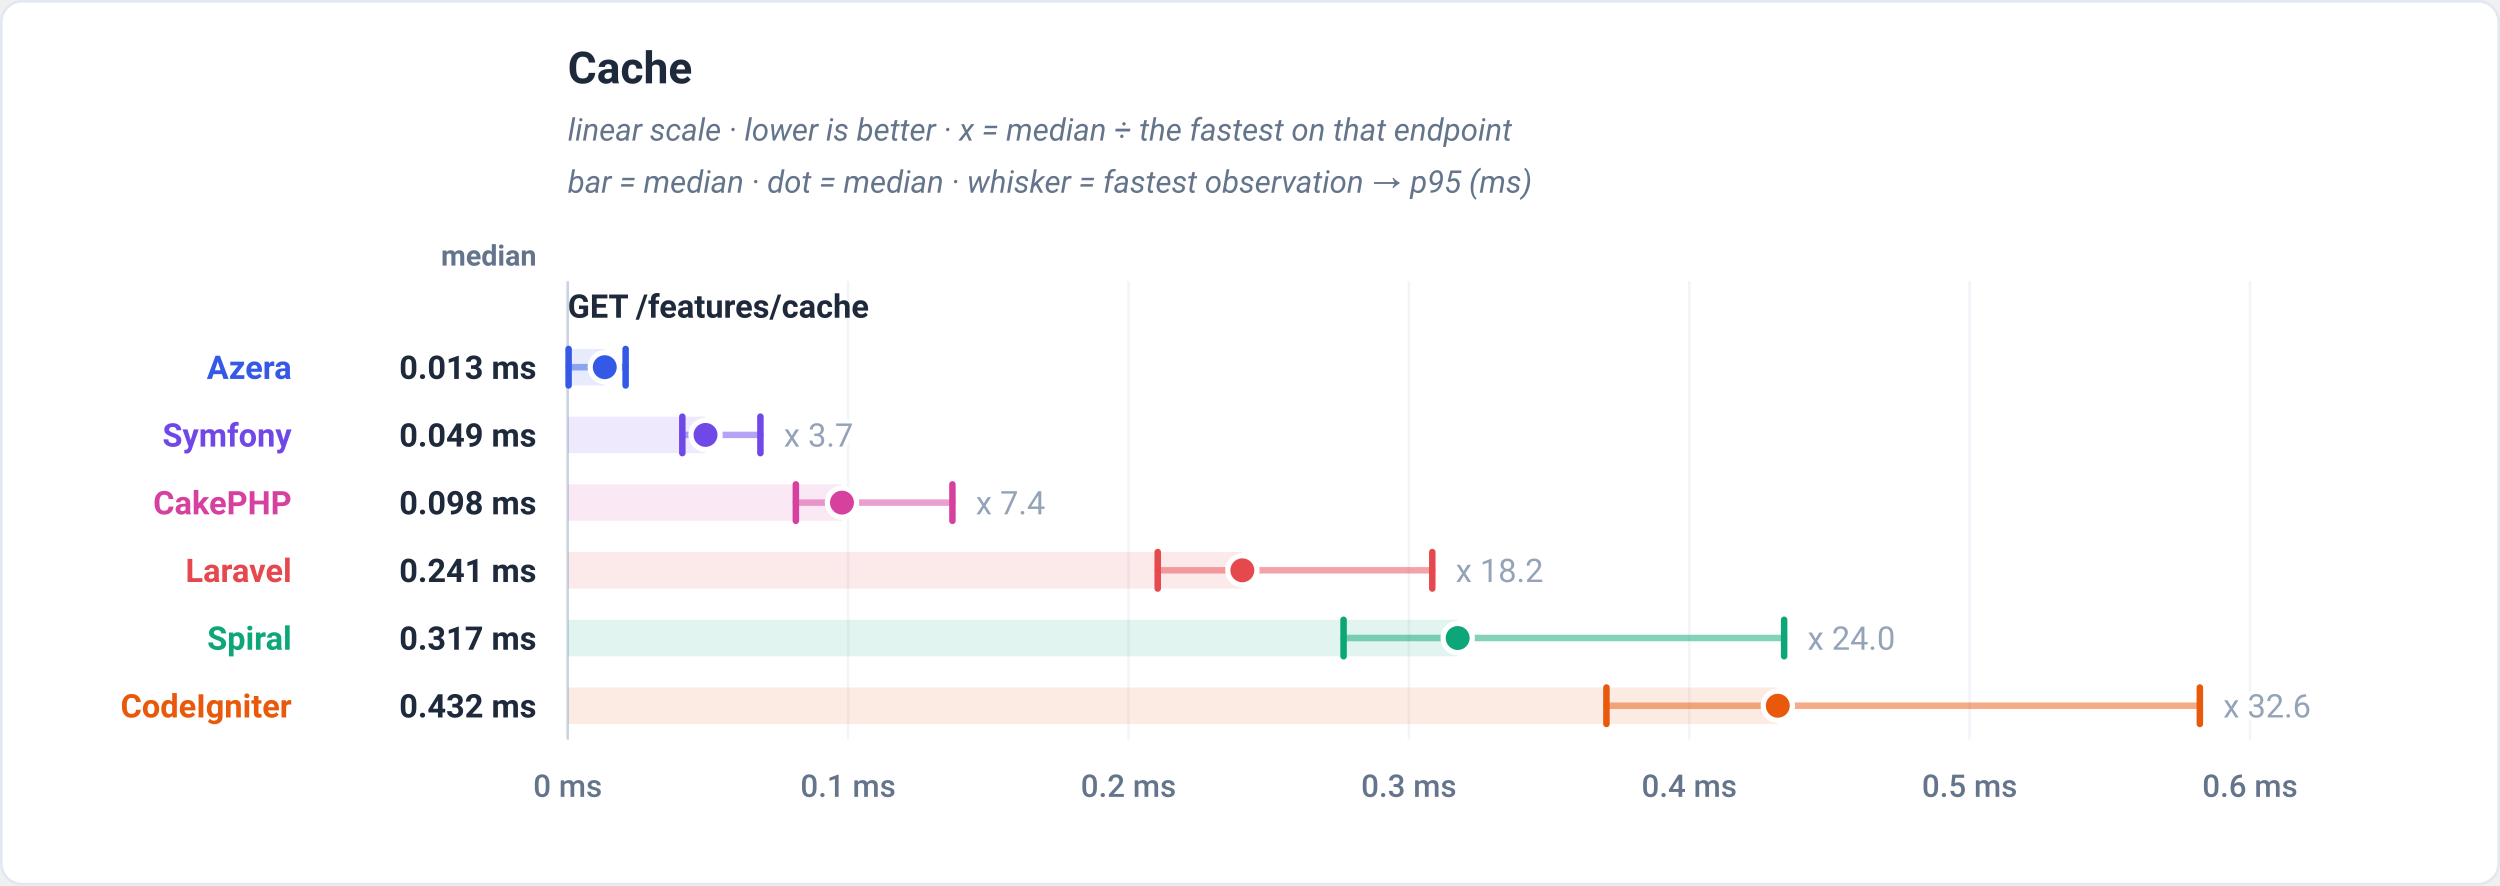
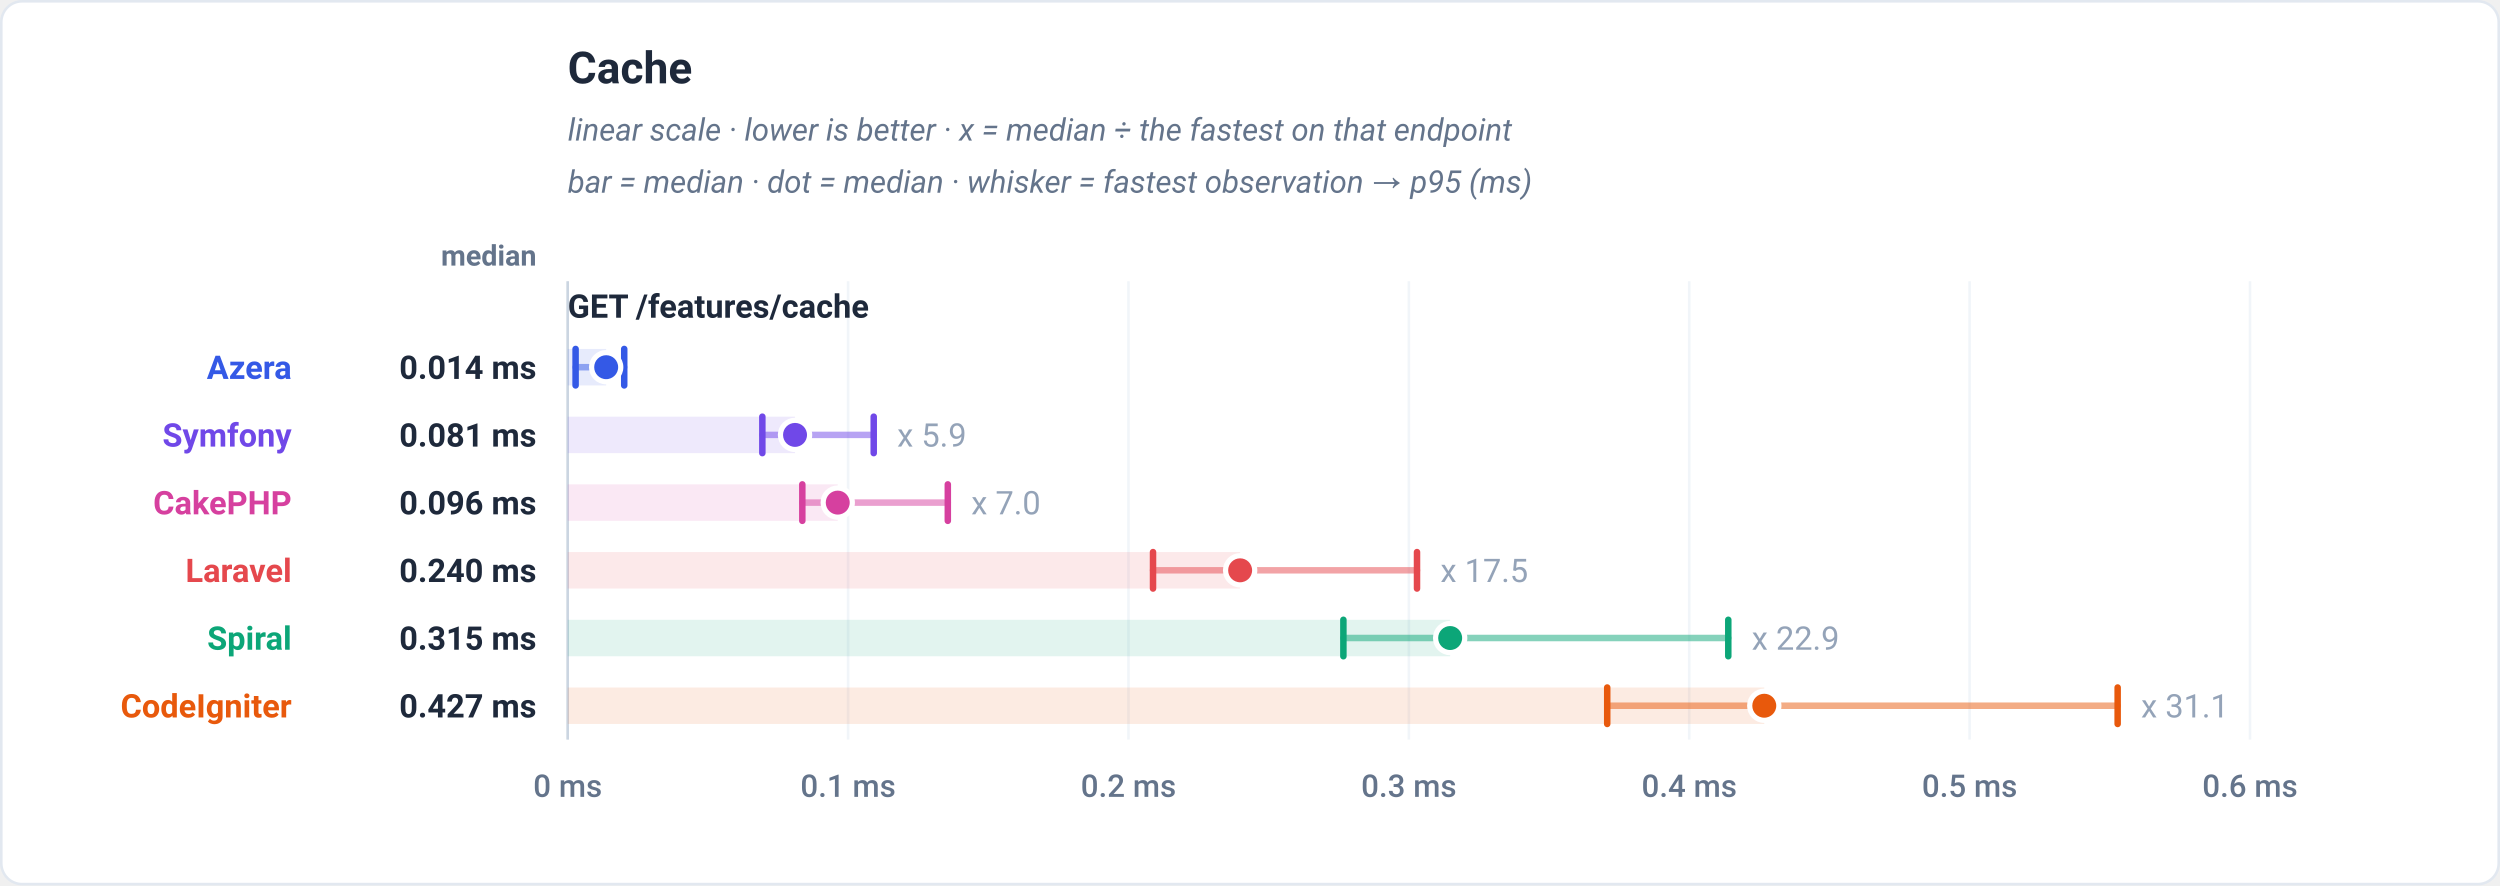
<svg xmlns="http://www.w3.org/2000/svg" viewBox="0 0 960 340" width="960" height="340" role="img" font-family="-apple-system,BlinkMacSystemFont,'Segoe UI',Roboto,Helvetica,Arial,sans-serif">
  <rect x="0.5" y="0.5" width="959" height="339" rx="8" fill="#ffffff" stroke="#e2e8f0" />
  <text x="218" y="32" font-family="-apple-system,BlinkMacSystemFont,'Segoe UI',Roboto,Helvetica,Arial,sans-serif" font-size="17" font-weight="700" fill="#1e293b" text-anchor="start">Cache</text>
  <text x="218" y="54" font-family="-apple-system,BlinkMacSystemFont,'Segoe UI',Roboto,Helvetica,Arial,sans-serif" font-size="12" font-weight="400" fill="#64748b" text-anchor="start" font-style="italic">linear scale · lower is better · x = median ÷ the fastest on that endpoint</text>
  <text x="218" y="74" font-family="-apple-system,BlinkMacSystemFont,'Segoe UI',Roboto,Helvetica,Arial,sans-serif" font-size="12" font-weight="400" fill="#64748b" text-anchor="start" font-style="italic">bar = median · dot = median · whisker = fastest observation → p95 (ms)</text>
  <text x="206" y="102" font-family="-apple-system,BlinkMacSystemFont,'Segoe UI',Roboto,Helvetica,Arial,sans-serif" font-size="11" font-weight="600" fill="#64748b" text-anchor="end">median</text>
  <line x1="218" y1="108" x2="218" y2="284" stroke="#f1f5f9" stroke-width="1" />
  <text x="218" y="306" font-family="-apple-system,BlinkMacSystemFont,'Segoe UI',Roboto,Helvetica,Arial,sans-serif" font-size="12" font-weight="500" fill="#64748b" text-anchor="middle">0 ms</text>
  <line x1="325.67" y1="108" x2="325.67" y2="284" stroke="#f1f5f9" stroke-width="1" />
  <text x="325.67" y="306" font-family="-apple-system,BlinkMacSystemFont,'Segoe UI',Roboto,Helvetica,Arial,sans-serif" font-size="12" font-weight="500" fill="#64748b" text-anchor="middle">0.1 ms</text>
  <line x1="433.33" y1="108" x2="433.33" y2="284" stroke="#f1f5f9" stroke-width="1" />
  <text x="433.33" y="306" font-family="-apple-system,BlinkMacSystemFont,'Segoe UI',Roboto,Helvetica,Arial,sans-serif" font-size="12" font-weight="500" fill="#64748b" text-anchor="middle">0.2 ms</text>
  <line x1="541" y1="108" x2="541" y2="284" stroke="#f1f5f9" stroke-width="1" />
  <text x="541" y="306" font-family="-apple-system,BlinkMacSystemFont,'Segoe UI',Roboto,Helvetica,Arial,sans-serif" font-size="12" font-weight="500" fill="#64748b" text-anchor="middle">0.3 ms</text>
  <line x1="648.67" y1="108" x2="648.67" y2="284" stroke="#f1f5f9" stroke-width="1" />
  <text x="648.67" y="306" font-family="-apple-system,BlinkMacSystemFont,'Segoe UI',Roboto,Helvetica,Arial,sans-serif" font-size="12" font-weight="500" fill="#64748b" text-anchor="middle">0.4 ms</text>
  <line x1="756.33" y1="108" x2="756.33" y2="284" stroke="#f1f5f9" stroke-width="1" />
  <text x="756.33" y="306" font-family="-apple-system,BlinkMacSystemFont,'Segoe UI',Roboto,Helvetica,Arial,sans-serif" font-size="12" font-weight="500" fill="#64748b" text-anchor="middle">0.5 ms</text>
  <line x1="864" y1="108" x2="864" y2="284" stroke="#f1f5f9" stroke-width="1" />
  <text x="864" y="306" font-family="-apple-system,BlinkMacSystemFont,'Segoe UI',Roboto,Helvetica,Arial,sans-serif" font-size="12" font-weight="500" fill="#64748b" text-anchor="middle">0.6 ms</text>
  <line x1="218" y1="108" x2="218" y2="284" stroke="#cbd5e1" stroke-width="1" />
  <text x="218" y="122" font-family="-apple-system,BlinkMacSystemFont,'Segoe UI',Roboto,Helvetica,Arial,sans-serif" font-size="12.5" font-weight="700" fill="#1e293b" text-anchor="start">GET /features/cache</text>
-   <rect x="218" y="134" width="14.23" height="14" fill="#3459e6" fill-opacity="0.12" />
-   <line x1="218.34" y1="141" x2="240.24" y2="141" stroke="#3459e6" stroke-width="2.5" stroke-linecap="round" opacity="0.5" />
-   <line x1="218.34" y1="134" x2="218.34" y2="148" stroke="#3459e6" stroke-width="2.5" stroke-linecap="round" />
-   <line x1="240.24" y1="134" x2="240.24" y2="148" stroke="#3459e6" stroke-width="2.5" stroke-linecap="round" />
-   <circle cx="232.23" cy="141" r="5.6" fill="#3459e6" stroke="#ffffff" stroke-width="2" />
+   <rect x="218" y="134" width="14.77" height="14" fill="#3459e6" fill-opacity="0.12" />
+   <line x1="221.03" y1="141" x2="239.7" y2="141" stroke="#3459e6" stroke-width="2.5" stroke-linecap="round" opacity="0.5" />
+   <line x1="221.03" y1="134" x2="221.03" y2="148" stroke="#3459e6" stroke-width="2.5" stroke-linecap="round" />
+   <line x1="239.7" y1="134" x2="239.7" y2="148" stroke="#3459e6" stroke-width="2.5" stroke-linecap="round" />
+   <circle cx="232.77" cy="141" r="5.6" fill="#3459e6" stroke="#ffffff" stroke-width="2" />
  <text x="112" y="145.5" font-family="-apple-system,BlinkMacSystemFont,'Segoe UI',Roboto,Helvetica,Arial,sans-serif" font-size="12.5" font-weight="700" fill="#3459e6" text-anchor="end">Azera</text>
-   <text x="206" y="145.5" font-family="-apple-system,BlinkMacSystemFont,'Segoe UI',Roboto,Helvetica,Arial,sans-serif" font-size="12.5" font-weight="700" fill="#1e293b" text-anchor="end">0.013 ms</text>
-   <rect x="218" y="160" width="52.92" height="14" fill="#7048e8" fill-opacity="0.12" />
-   <line x1="262.01" y1="167" x2="292" y2="167" stroke="#7048e8" stroke-width="2.5" stroke-linecap="round" opacity="0.5" />
-   <line x1="262.01" y1="160" x2="262.01" y2="174" stroke="#7048e8" stroke-width="2.5" stroke-linecap="round" />
-   <line x1="292" y1="160" x2="292" y2="174" stroke="#7048e8" stroke-width="2.5" stroke-linecap="round" />
-   <circle cx="270.92" cy="167" r="5.6" fill="#7048e8" stroke="#ffffff" stroke-width="2" />
-   <text x="301" y="171.5" font-family="-apple-system,BlinkMacSystemFont,'Segoe UI',Roboto,Helvetica,Arial,sans-serif" font-size="12.5" font-weight="400" fill="#94a3b8" text-anchor="start" stroke="#ffffff" stroke-width="3" paint-order="stroke" stroke-linejoin="round">x 3.7</text>
+   <text x="206" y="145.5" font-family="-apple-system,BlinkMacSystemFont,'Segoe UI',Roboto,Helvetica,Arial,sans-serif" font-size="12.5" font-weight="700" fill="#1e293b" text-anchor="end">0.014 ms</text>
+   <rect x="218" y="160" width="87.29" height="14" fill="#7048e8" fill-opacity="0.12" />
+   <line x1="292.74" y1="167" x2="335.51" y2="167" stroke="#7048e8" stroke-width="2.5" stroke-linecap="round" opacity="0.5" />
+   <line x1="292.74" y1="160" x2="292.74" y2="174" stroke="#7048e8" stroke-width="2.5" stroke-linecap="round" />
+   <line x1="335.51" y1="160" x2="335.51" y2="174" stroke="#7048e8" stroke-width="2.5" stroke-linecap="round" />
+   <circle cx="305.29" cy="167" r="5.6" fill="#7048e8" stroke="#ffffff" stroke-width="2" />
+   <text x="344.51" y="171.5" font-family="-apple-system,BlinkMacSystemFont,'Segoe UI',Roboto,Helvetica,Arial,sans-serif" font-size="12.5" font-weight="400" fill="#94a3b8" text-anchor="start" stroke="#ffffff" stroke-width="3" paint-order="stroke" stroke-linejoin="round">x 5.9</text>
  <text x="112" y="171.5" font-family="-apple-system,BlinkMacSystemFont,'Segoe UI',Roboto,Helvetica,Arial,sans-serif" font-size="12.5" font-weight="700" fill="#7048e8" text-anchor="end">Symfony</text>
-   <text x="206" y="171.5" font-family="-apple-system,BlinkMacSystemFont,'Segoe UI',Roboto,Helvetica,Arial,sans-serif" font-size="12.5" font-weight="700" fill="#1e293b" text-anchor="end">0.049 ms</text>
-   <rect x="218" y="186" width="105.31" height="14" fill="#d6409f" fill-opacity="0.12" />
-   <line x1="305.61" y1="193" x2="365.73" y2="193" stroke="#d6409f" stroke-width="2.5" stroke-linecap="round" opacity="0.5" />
-   <line x1="305.61" y1="186" x2="305.61" y2="200" stroke="#d6409f" stroke-width="2.5" stroke-linecap="round" />
-   <line x1="365.73" y1="186" x2="365.73" y2="200" stroke="#d6409f" stroke-width="2.5" stroke-linecap="round" />
-   <circle cx="323.31" cy="193" r="5.6" fill="#d6409f" stroke="#ffffff" stroke-width="2" />
-   <text x="374.73" y="197.5" font-family="-apple-system,BlinkMacSystemFont,'Segoe UI',Roboto,Helvetica,Arial,sans-serif" font-size="12.5" font-weight="400" fill="#94a3b8" text-anchor="start" stroke="#ffffff" stroke-width="3" paint-order="stroke" stroke-linejoin="round">x 7.4</text>
+   <text x="206" y="171.5" font-family="-apple-system,BlinkMacSystemFont,'Segoe UI',Roboto,Helvetica,Arial,sans-serif" font-size="12.5" font-weight="700" fill="#1e293b" text-anchor="end">0.081 ms</text>
+   <rect x="218" y="186" width="103.69" height="14" fill="#d6409f" fill-opacity="0.12" />
+   <line x1="308.09" y1="193" x2="363.96" y2="193" stroke="#d6409f" stroke-width="2.5" stroke-linecap="round" opacity="0.5" />
+   <line x1="308.09" y1="186" x2="308.09" y2="200" stroke="#d6409f" stroke-width="2.5" stroke-linecap="round" />
+   <line x1="363.96" y1="186" x2="363.96" y2="200" stroke="#d6409f" stroke-width="2.5" stroke-linecap="round" />
+   <circle cx="321.69" cy="193" r="5.6" fill="#d6409f" stroke="#ffffff" stroke-width="2" />
+   <text x="372.96" y="197.5" font-family="-apple-system,BlinkMacSystemFont,'Segoe UI',Roboto,Helvetica,Arial,sans-serif" font-size="12.5" font-weight="400" fill="#94a3b8" text-anchor="start" stroke="#ffffff" stroke-width="3" paint-order="stroke" stroke-linejoin="round">x 7.0</text>
  <text x="112" y="197.5" font-family="-apple-system,BlinkMacSystemFont,'Segoe UI',Roboto,Helvetica,Arial,sans-serif" font-size="12.5" font-weight="700" fill="#d6409f" text-anchor="end">CakePHP</text>
-   <text x="206" y="197.5" font-family="-apple-system,BlinkMacSystemFont,'Segoe UI',Roboto,Helvetica,Arial,sans-serif" font-size="12.5" font-weight="700" fill="#1e293b" text-anchor="end">0.098 ms</text>
-   <rect x="218" y="212" width="259.06" height="14" fill="#e5484d" fill-opacity="0.12" />
-   <line x1="444.57" y1="219" x2="550" y2="219" stroke="#e5484d" stroke-width="2.5" stroke-linecap="round" opacity="0.5" />
-   <line x1="444.57" y1="212" x2="444.57" y2="226" stroke="#e5484d" stroke-width="2.5" stroke-linecap="round" />
-   <line x1="550" y1="212" x2="550" y2="226" stroke="#e5484d" stroke-width="2.5" stroke-linecap="round" />
-   <circle cx="477.06" cy="219" r="5.6" fill="#e5484d" stroke="#ffffff" stroke-width="2" />
-   <text x="559" y="223.5" font-family="-apple-system,BlinkMacSystemFont,'Segoe UI',Roboto,Helvetica,Arial,sans-serif" font-size="12.5" font-weight="400" fill="#94a3b8" text-anchor="start" stroke="#ffffff" stroke-width="3" paint-order="stroke" stroke-linejoin="round">x 18.2</text>
+   <text x="206" y="197.5" font-family="-apple-system,BlinkMacSystemFont,'Segoe UI',Roboto,Helvetica,Arial,sans-serif" font-size="12.5" font-weight="700" fill="#1e293b" text-anchor="end">0.096 ms</text>
+   <rect x="218" y="212" width="258.21" height="14" fill="#e5484d" fill-opacity="0.12" />
+   <line x1="442.76" y1="219" x2="544.13" y2="219" stroke="#e5484d" stroke-width="2.5" stroke-linecap="round" opacity="0.5" />
+   <line x1="442.76" y1="212" x2="442.76" y2="226" stroke="#e5484d" stroke-width="2.5" stroke-linecap="round" />
+   <line x1="544.13" y1="212" x2="544.13" y2="226" stroke="#e5484d" stroke-width="2.5" stroke-linecap="round" />
+   <circle cx="476.21" cy="219" r="5.6" fill="#e5484d" stroke="#ffffff" stroke-width="2" />
+   <text x="553.13" y="223.5" font-family="-apple-system,BlinkMacSystemFont,'Segoe UI',Roboto,Helvetica,Arial,sans-serif" font-size="12.5" font-weight="400" fill="#94a3b8" text-anchor="start" stroke="#ffffff" stroke-width="3" paint-order="stroke" stroke-linejoin="round">x 17.5</text>
  <text x="112" y="223.5" font-family="-apple-system,BlinkMacSystemFont,'Segoe UI',Roboto,Helvetica,Arial,sans-serif" font-size="12.5" font-weight="700" fill="#e5484d" text-anchor="end">Laravel</text>
-   <text x="206" y="223.5" font-family="-apple-system,BlinkMacSystemFont,'Segoe UI',Roboto,Helvetica,Arial,sans-serif" font-size="12.5" font-weight="700" fill="#1e293b" text-anchor="end">0.241 ms</text>
-   <rect x="218" y="238" width="341.74" height="14" fill="#0ca678" fill-opacity="0.12" />
-   <line x1="515.93" y1="245" x2="685.11" y2="245" stroke="#0ca678" stroke-width="2.5" stroke-linecap="round" opacity="0.5" />
-   <line x1="515.93" y1="238" x2="515.93" y2="252" stroke="#0ca678" stroke-width="2.5" stroke-linecap="round" />
-   <line x1="685.11" y1="238" x2="685.11" y2="252" stroke="#0ca678" stroke-width="2.5" stroke-linecap="round" />
-   <circle cx="559.74" cy="245" r="5.6" fill="#0ca678" stroke="#ffffff" stroke-width="2" />
-   <text x="694.11" y="249.5" font-family="-apple-system,BlinkMacSystemFont,'Segoe UI',Roboto,Helvetica,Arial,sans-serif" font-size="12.5" font-weight="400" fill="#94a3b8" text-anchor="start" stroke="#ffffff" stroke-width="3" paint-order="stroke" stroke-linejoin="round">x 24.0</text>
+   <text x="206" y="223.5" font-family="-apple-system,BlinkMacSystemFont,'Segoe UI',Roboto,Helvetica,Arial,sans-serif" font-size="12.5" font-weight="700" fill="#1e293b" text-anchor="end">0.240 ms</text>
+   <rect x="218" y="238" width="338.86" height="14" fill="#0ca678" fill-opacity="0.12" />
+   <line x1="515.86" y1="245" x2="663.66" y2="245" stroke="#0ca678" stroke-width="2.5" stroke-linecap="round" opacity="0.5" />
+   <line x1="515.86" y1="238" x2="515.86" y2="252" stroke="#0ca678" stroke-width="2.5" stroke-linecap="round" />
+   <line x1="663.66" y1="238" x2="663.66" y2="252" stroke="#0ca678" stroke-width="2.5" stroke-linecap="round" />
+   <circle cx="556.86" cy="245" r="5.6" fill="#0ca678" stroke="#ffffff" stroke-width="2" />
+   <text x="672.66" y="249.5" font-family="-apple-system,BlinkMacSystemFont,'Segoe UI',Roboto,Helvetica,Arial,sans-serif" font-size="12.5" font-weight="400" fill="#94a3b8" text-anchor="start" stroke="#ffffff" stroke-width="3" paint-order="stroke" stroke-linejoin="round">x 22.9</text>
  <text x="112" y="249.5" font-family="-apple-system,BlinkMacSystemFont,'Segoe UI',Roboto,Helvetica,Arial,sans-serif" font-size="12.5" font-weight="700" fill="#0ca678" text-anchor="end">Spiral</text>
-   <text x="206" y="249.5" font-family="-apple-system,BlinkMacSystemFont,'Segoe UI',Roboto,Helvetica,Arial,sans-serif" font-size="12.5" font-weight="700" fill="#1e293b" text-anchor="end">0.317 ms</text>
-   <rect x="218" y="264" width="464.67" height="14" fill="#e8590c" fill-opacity="0.12" />
-   <line x1="616.87" y1="271" x2="844.74" y2="271" stroke="#e8590c" stroke-width="2.5" stroke-linecap="round" opacity="0.5" />
-   <line x1="616.87" y1="264" x2="616.87" y2="278" stroke="#e8590c" stroke-width="2.5" stroke-linecap="round" />
-   <line x1="844.74" y1="264" x2="844.74" y2="278" stroke="#e8590c" stroke-width="2.5" stroke-linecap="round" />
-   <circle cx="682.67" cy="271" r="5.6" fill="#e8590c" stroke="#ffffff" stroke-width="2" />
-   <text x="853.74" y="275.5" font-family="-apple-system,BlinkMacSystemFont,'Segoe UI',Roboto,Helvetica,Arial,sans-serif" font-size="12.5" font-weight="400" fill="#94a3b8" text-anchor="start" stroke="#ffffff" stroke-width="3" paint-order="stroke" stroke-linejoin="round">x 32.6</text>
+   <text x="206" y="249.5" font-family="-apple-system,BlinkMacSystemFont,'Segoe UI',Roboto,Helvetica,Arial,sans-serif" font-size="12.5" font-weight="700" fill="#1e293b" text-anchor="end">0.315 ms</text>
+   <rect x="218" y="264" width="459.48" height="14" fill="#e8590c" fill-opacity="0.12" />
+   <line x1="617.17" y1="271" x2="813.18" y2="271" stroke="#e8590c" stroke-width="2.5" stroke-linecap="round" opacity="0.5" />
+   <line x1="617.17" y1="264" x2="617.17" y2="278" stroke="#e8590c" stroke-width="2.5" stroke-linecap="round" />
+   <line x1="813.18" y1="264" x2="813.18" y2="278" stroke="#e8590c" stroke-width="2.5" stroke-linecap="round" />
+   <circle cx="677.48" cy="271" r="5.6" fill="#e8590c" stroke="#ffffff" stroke-width="2" />
+   <text x="822.18" y="275.5" font-family="-apple-system,BlinkMacSystemFont,'Segoe UI',Roboto,Helvetica,Arial,sans-serif" font-size="12.5" font-weight="400" fill="#94a3b8" text-anchor="start" stroke="#ffffff" stroke-width="3" paint-order="stroke" stroke-linejoin="round">x 31.1</text>
  <text x="112" y="275.5" font-family="-apple-system,BlinkMacSystemFont,'Segoe UI',Roboto,Helvetica,Arial,sans-serif" font-size="12.5" font-weight="700" fill="#e8590c" text-anchor="end">CodeIgniter</text>
-   <text x="206" y="275.5" font-family="-apple-system,BlinkMacSystemFont,'Segoe UI',Roboto,Helvetica,Arial,sans-serif" font-size="12.5" font-weight="700" fill="#1e293b" text-anchor="end">0.432 ms</text>
+   <text x="206" y="275.5" font-family="-apple-system,BlinkMacSystemFont,'Segoe UI',Roboto,Helvetica,Arial,sans-serif" font-size="12.5" font-weight="700" fill="#1e293b" text-anchor="end">0.427 ms</text>
</svg>
